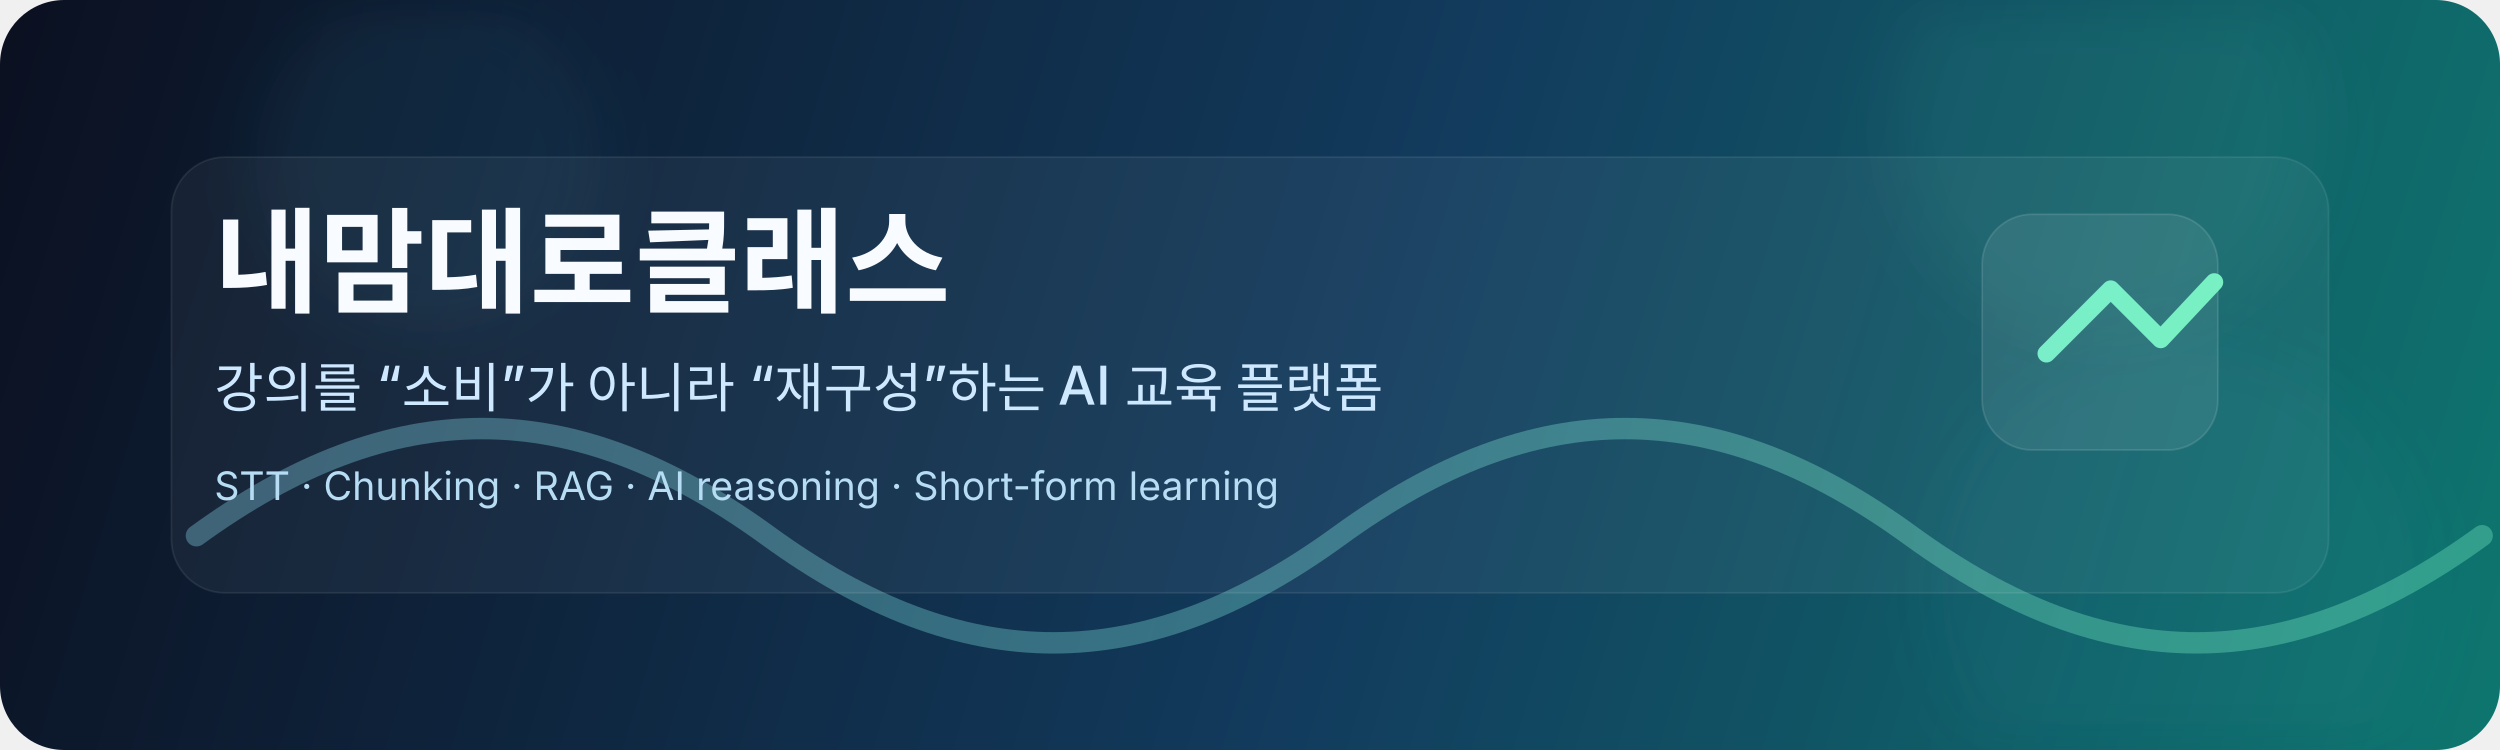
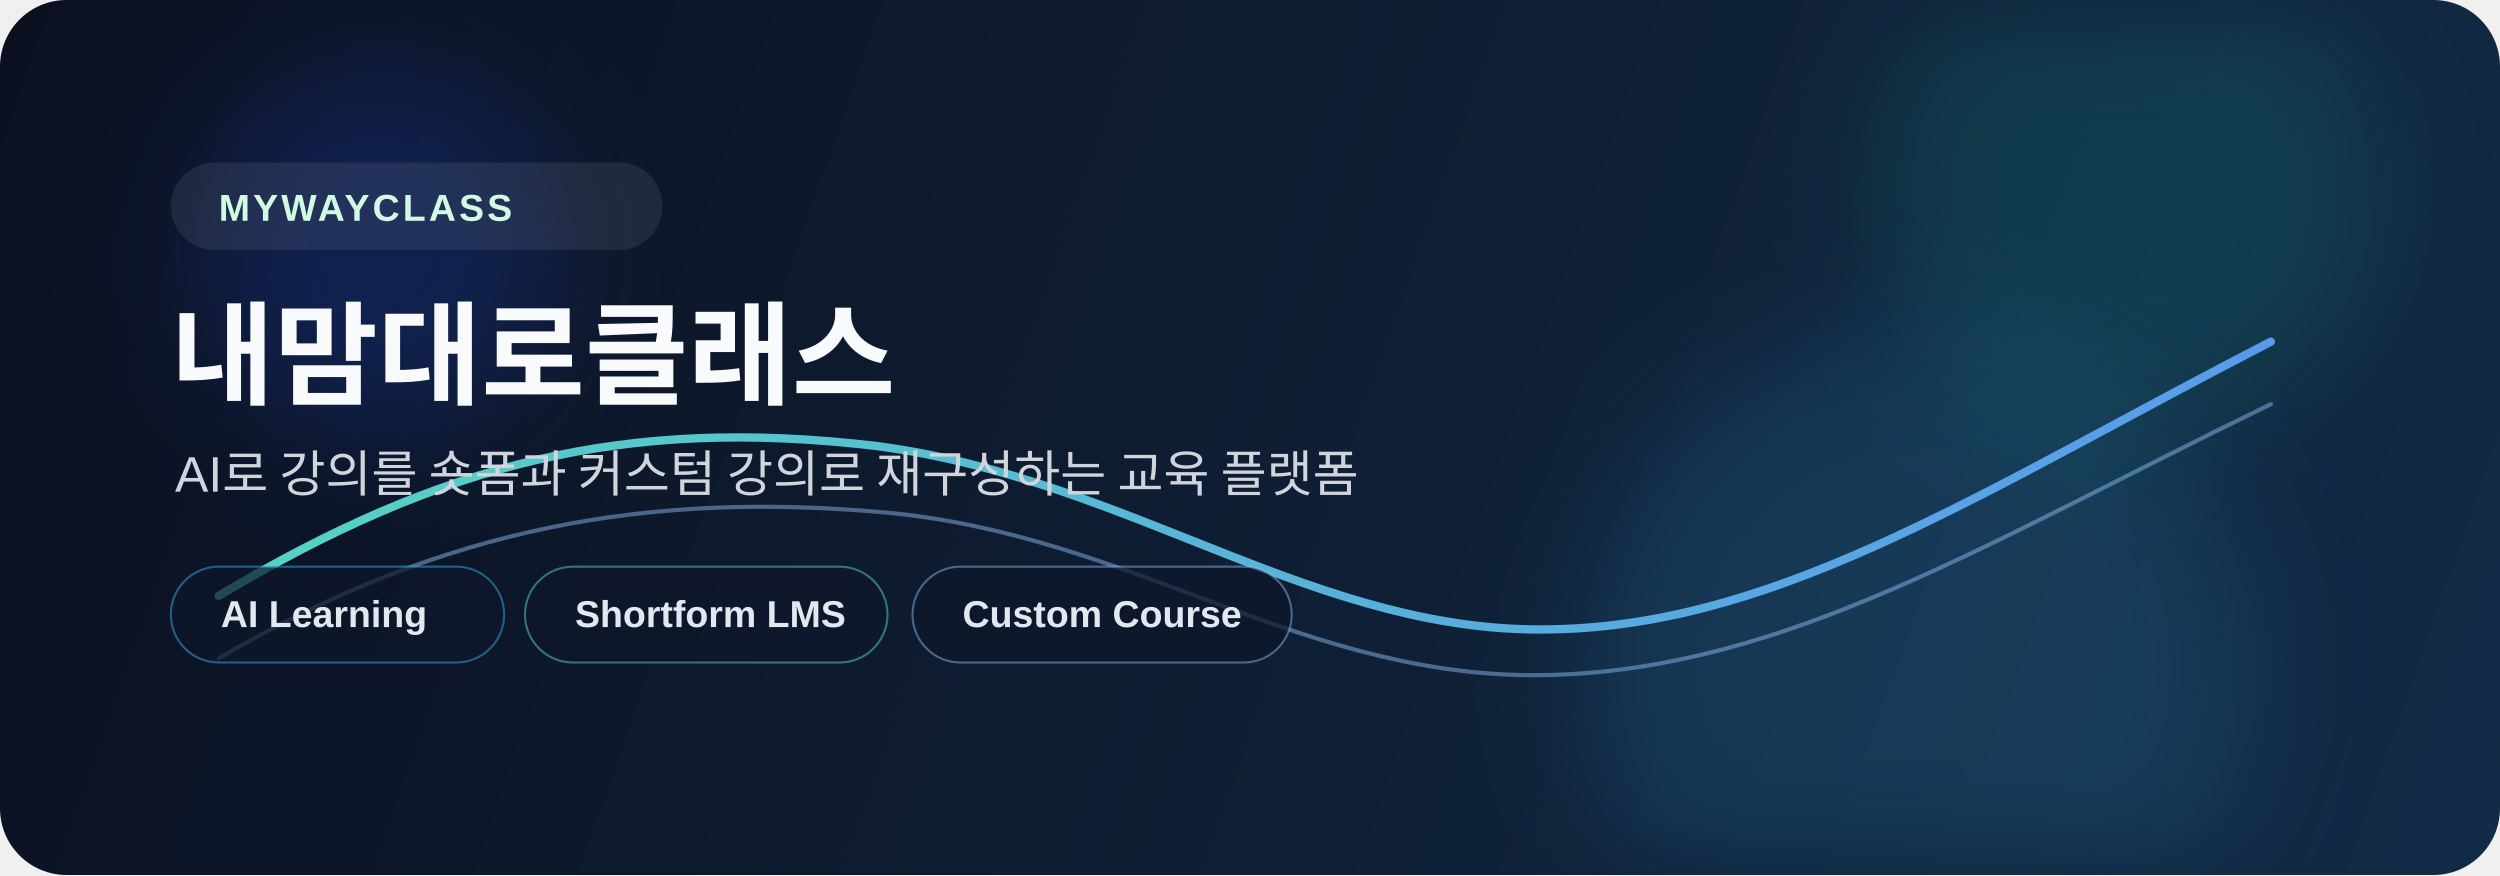
- <svg xmlns="http://www.w3.org/2000/svg" width="1400" height="420" viewBox="0 0 1400 420" fill="none" role="img" aria-labelledby="title desc">
+ <svg xmlns="http://www.w3.org/2000/svg" width="1200" height="420" viewBox="0 0 1200 420" fill="none">
  <defs>
-     <linearGradient id="bg" x1="0" y1="0" x2="1400" y2="420" gradientUnits="userSpaceOnUse">
+     <linearGradient id="bg" x1="0" y1="0" x2="1200" y2="420" gradientUnits="userSpaceOnUse">
      <stop stop-color="#0B1020" />
-       <stop offset="0.55" stop-color="#123B5D" />
-       <stop offset="1" stop-color="#0E766E" />
+       <stop offset="1" stop-color="#122B46" />
    </linearGradient>
-     <linearGradient id="accent" x1="200" y1="70" x2="1200" y2="350" gradientUnits="userSpaceOnUse">
-       <stop stop-color="#8BE9FF" stop-opacity="0.9" />
-       <stop offset="1" stop-color="#7CF7C7" stop-opacity="0.95" />
+     <linearGradient id="accent" x1="130" y1="70" x2="1030" y2="350" gradientUnits="userSpaceOnUse">
+       <stop stop-color="#5EEAD4" />
+       <stop offset="1" stop-color="#60A5FA" />
    </linearGradient>
-     <filter id="glow" x="-20%" y="-20%" width="140%" height="140%">
-       <feGaussianBlur stdDeviation="18" result="blur" />
-       <feColorMatrix in="blur" type="matrix" values="1 0 0 0 0  0 1 0 0 0  0 0 1 0 0  0 0 0 0.35 0" />
+     <filter id="blur" x="-50" y="-50" width="1300" height="520" filterUnits="userSpaceOnUse">
+       <feGaussianBlur stdDeviation="28" />
    </filter>
  </defs>
-   <rect width="1400" height="420" rx="36" fill="url(#bg)" />
-   <circle cx="240" cy="90" r="96" fill="#4DD6FF" fill-opacity="0.16" filter="url(#glow)" />
-   <circle cx="1180" cy="70" r="120" fill="#7CF7C7" fill-opacity="0.16" filter="url(#glow)" />
-   <circle cx="1220" cy="330" r="140" fill="#4DD6FF" fill-opacity="0.12" filter="url(#glow)" />
-   <path d="M110 300C220 220 320 220 430 300C540 380 640 380 750 300C860 220 960 220 1070 300C1180 380 1280 380 1390 300" stroke="url(#accent)" stroke-width="12" stroke-linecap="round" opacity="0.35" />
-   <rect x="96" y="88" width="1208" height="244" rx="30" fill="white" fill-opacity="0.05" stroke="white" stroke-opacity="0.08" />
-   <text x="120" y="170" fill="#F8FBFF" font-family="Inter, Pretendard, Arial, sans-serif" font-size="64" font-weight="700">내맘대로클래스</text>
-   <text x="120" y="228" fill="#CDE8FF" font-family="Inter, Pretendard, Arial, sans-serif" font-size="30" font-weight="500">강의를 “소비”가 아니라 “재구성”하는 AI 교육 플랫폼</text>
-   <text x="120" y="280" fill="#B7DDF5" font-family="Inter, Pretendard, Arial, sans-serif" font-size="22">STT · Chunking · RAG · AI reasoning · Short-form learning</text>
-   <rect x="1110" y="120" width="132" height="132" rx="28" fill="white" fill-opacity="0.08" stroke="white" stroke-opacity="0.12" />
-   <path d="M1146 198L1182 162L1210 190L1240 158" stroke="url(#accent)" stroke-width="10" stroke-linecap="round" stroke-linejoin="round" />
+   <rect width="1200" height="420" rx="32" fill="url(#bg)" />
+   <circle cx="180" cy="120" r="88" fill="#1D4ED8" opacity="0.22" filter="url(#blur)" />
+   <circle cx="1020" cy="90" r="120" fill="#14B8A6" opacity="0.16" filter="url(#blur)" />
+   <circle cx="920" cy="320" r="160" fill="#38BDF8" opacity="0.14" filter="url(#blur)" />
+   <path d="M105 286C212 222 300 200 420 214C544 230 633 306 748 302C857 299 956 233 1090 164" stroke="url(#accent)" stroke-width="4" stroke-linecap="round" opacity="0.9" />
+   <path d="M105 316C214 252 313 236 425 246C545 257 626 327 744 324C858 321 954 260 1090 194" stroke="#93C5FD" stroke-width="2" stroke-linecap="round" opacity="0.45" />
+   <rect x="82" y="78" width="236" height="42" rx="21" fill="white" fill-opacity="0.08" />
+   <text x="105" y="106" fill="#D1FAE5" font-family="Arial, Helvetica, sans-serif" font-size="18" font-weight="700" letter-spacing="1.5">
+     MYWAYCLASS
+   </text>
+   <text x="82" y="190" fill="#F8FAFC" font-family="Arial, Helvetica, sans-serif" font-size="54" font-weight="800">
+     내맘대로클래스
+   </text>
+   <text x="84" y="236" fill="#D1D5DB" font-family="Arial, Helvetica, sans-serif" font-size="24" font-weight="500">
+     AI로 강의를 숏폼과 커스텀 강의로 재구성하는 교육 플랫폼
+   </text>
+   <g transform="translate(82 272)">
+     <rect width="160" height="46" rx="23" fill="#0F172A" fill-opacity="0.72" stroke="#38BDF8" stroke-opacity="0.45" />
+     <text x="24" y="29" fill="#E2E8F0" font-family="Arial, Helvetica, sans-serif" font-size="18" font-weight="600">
+       AI Learning
+     </text>
+   </g>
+   <g transform="translate(252 272)">
+     <rect width="174" height="46" rx="23" fill="#0F172A" fill-opacity="0.72" stroke="#5EEAD4" stroke-opacity="0.45" />
+     <text x="24" y="29" fill="#E2E8F0" font-family="Arial, Helvetica, sans-serif" font-size="18" font-weight="600">
+       Shortform LMS
+     </text>
+   </g>
+   <g transform="translate(438 272)">
+     <rect width="182" height="46" rx="23" fill="#0F172A" fill-opacity="0.72" stroke="#93C5FD" stroke-opacity="0.45" />
+     <text x="24" y="29" fill="#E2E8F0" font-family="Arial, Helvetica, sans-serif" font-size="18" font-weight="600">
+       Custom Course
+     </text>
+   </g>
</svg>
